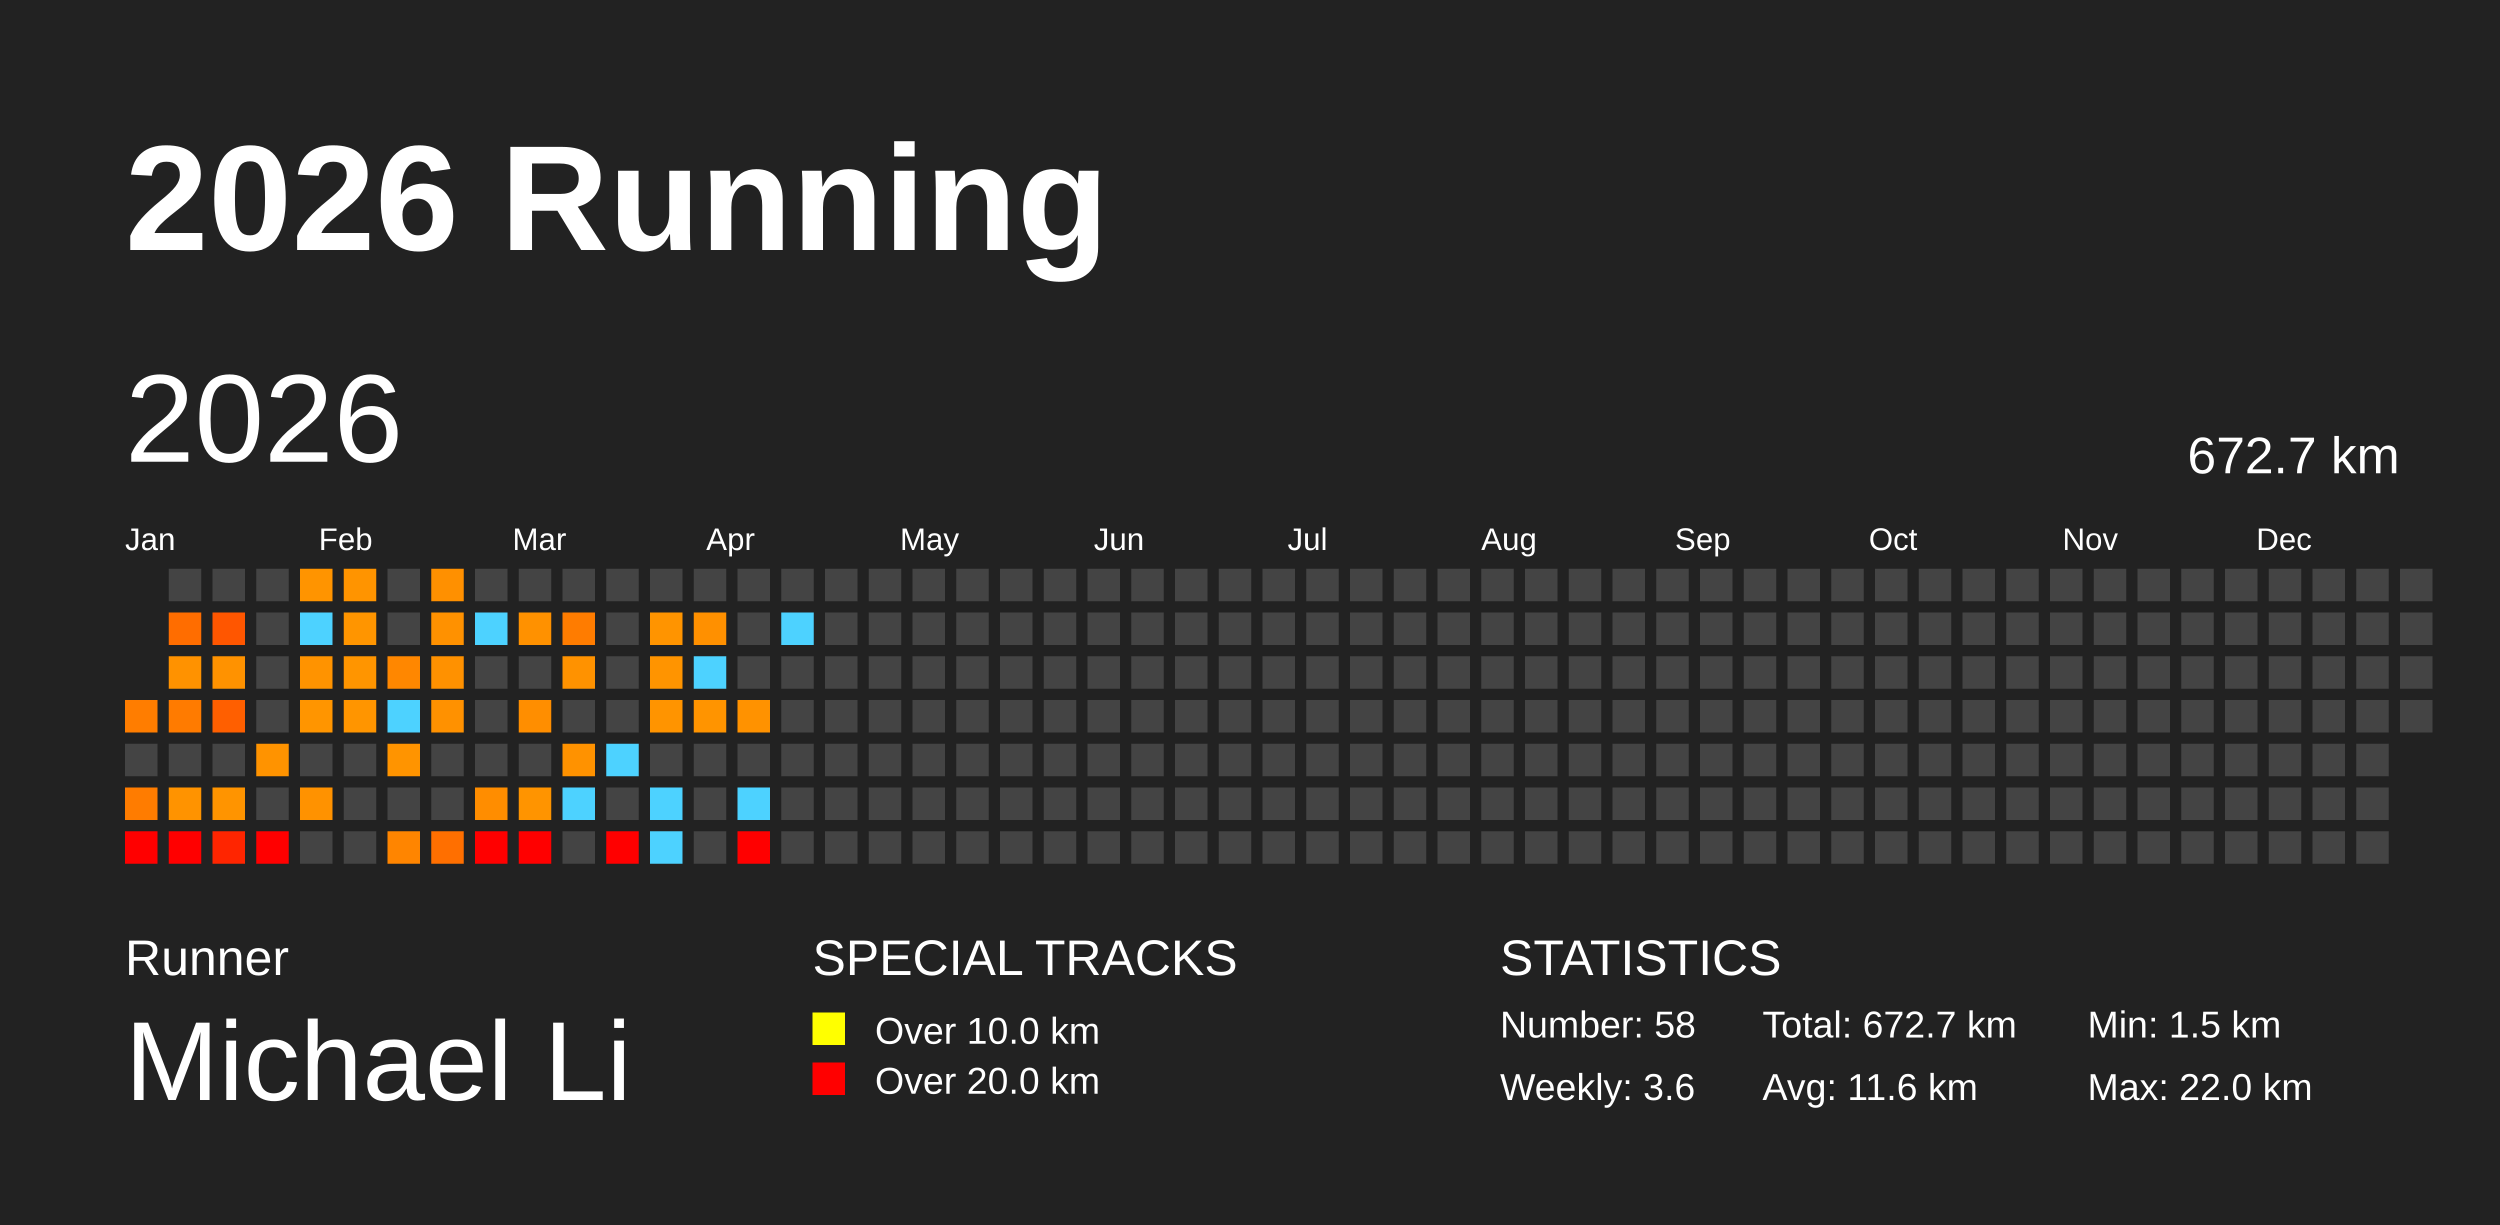
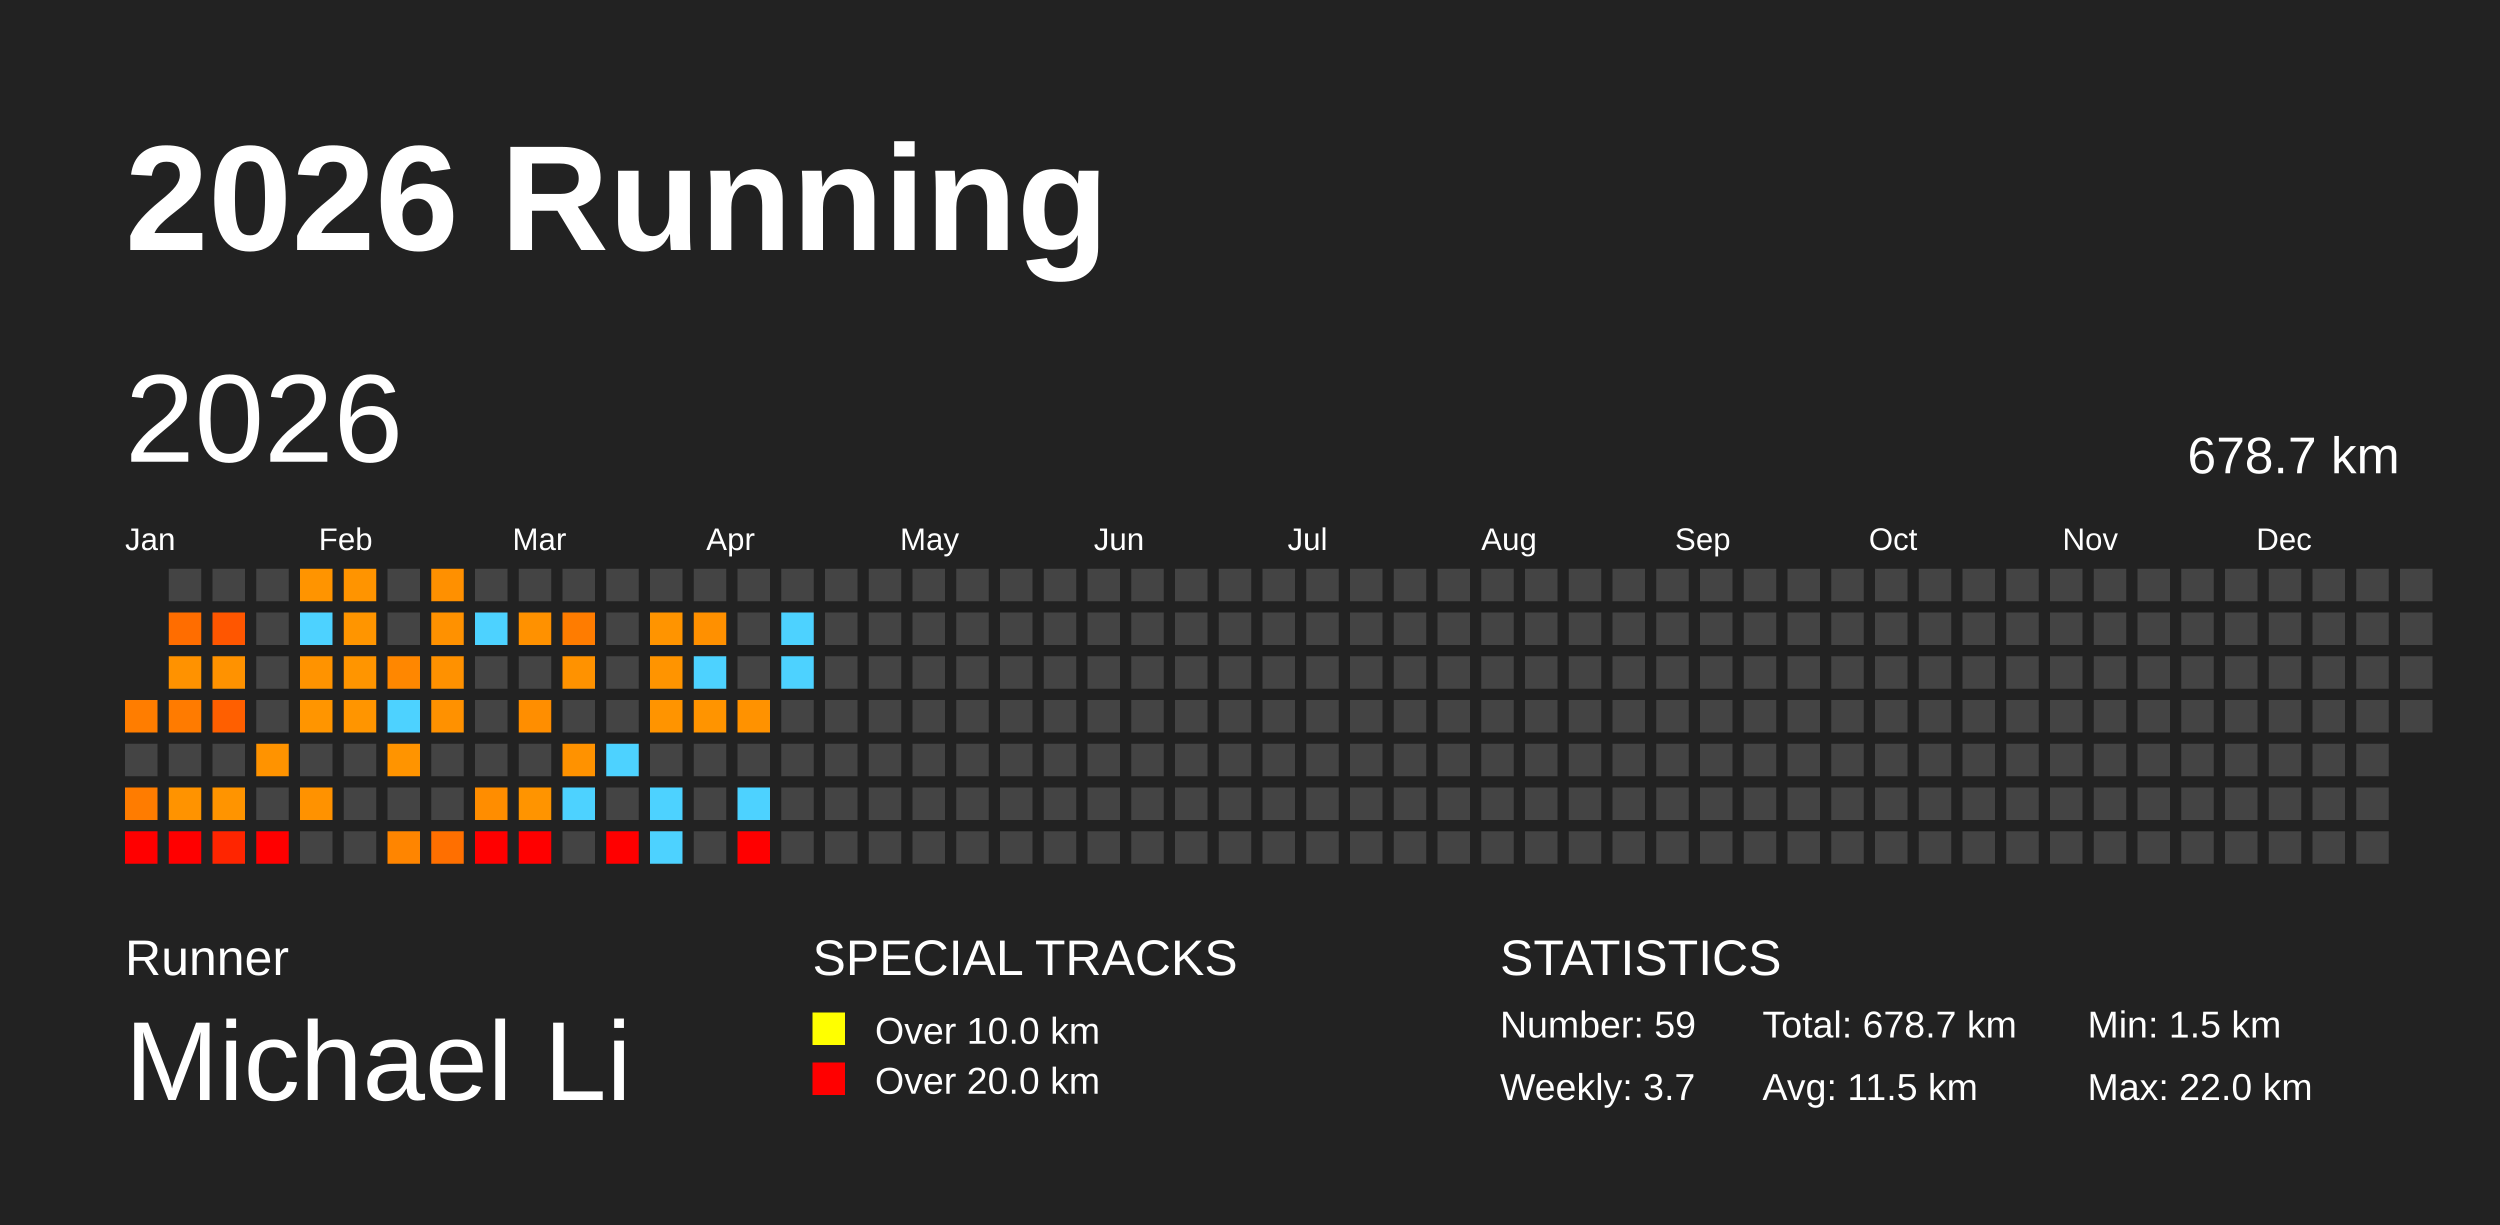
<svg xmlns="http://www.w3.org/2000/svg" baseProfile="full" height="98mm" version="1.1" viewBox="0,0,200,98" width="200mm">
  <defs />
  <rect fill="#222222" height="98" width="200" x="0" y="0" />
  <text fill="#FFFFFF" style="font-size:12px; font-family:Arial; font-weight:bold;" x="10" y="20">2026 Running</text>
  <text fill="#FFFFFF" style="font-size:4px; font-family:Arial" x="10" y="78">Runner</text>
  <text fill="#FFFFFF" style="font-size:9px; font-family:Arial" x="10" y="88">Michael Li</text>
  <text fill="#FFFFFF" style="font-size:4px; font-family:Arial" x="65" y="78">SPECIAL TRACKS</text>
  <rect fill="yellow" height="2.6" width="2.6" x="65" y="81" />
  <text fill="#FFFFFF" style="font-size:3px; font-family:Arial" x="70" y="83.5">Over 10.0 km</text>
  <rect fill="red" height="2.6" width="2.6" x="65" y="85" />
  <text fill="#FFFFFF" style="font-size:3px; font-family:Arial" x="70" y="87.5">Over 20.0 km</text>
  <text fill="#FFFFFF" style="font-size:4px; font-family:Arial" x="120" y="78">STATISTICS</text>
-   <text fill="#FFFFFF" style="font-size:3px; font-family:Arial" x="120" y="83">Number: 58</text>
-   <text fill="#FFFFFF" style="font-size:3px; font-family:Arial" x="120" y="88">Weekly: 3.6</text>
-   <text fill="#FFFFFF" style="font-size:3px; font-family:Arial" x="141" y="83">Total: 672.7 km</text>
-   <text fill="#FFFFFF" style="font-size:3px; font-family:Arial" x="141" y="88">Avg: 11.6 km</text>
+   <text fill="#FFFFFF" style="font-size:3px; font-family:Arial" x="120" y="83">Number: 59</text>
+   <text fill="#FFFFFF" style="font-size:3px; font-family:Arial" x="120" y="88">Weekly: 3.7</text>
+   <text fill="#FFFFFF" style="font-size:3px; font-family:Arial" x="141" y="83">Total: 678.7 km</text>
+   <text fill="#FFFFFF" style="font-size:3px; font-family:Arial" x="141" y="88">Avg: 11.5 km</text>
  <text fill="#FFFFFF" style="font-size:3px; font-family:Arial" x="167" y="83">Min: 1.5 km</text>
  <text fill="#FFFFFF" style="font-size:3px; font-family:Arial" x="167" y="88">Max: 22.0 km</text>
  <text dominant-baseline="hanging" fill="#FFFFFF" style="font-size:10.0px; font-family:Arial;" x="10" y="30">2026</text>
-   <text dominant-baseline="hanging" fill="#FFFFFF" style="font-size:4.125px; font-family:Arial;" x="175" y="35">672.7 km</text>
+   <text dominant-baseline="hanging" fill="#FFFFFF" style="font-size:4.125px; font-family:Arial;" x="175" y="35">678.7 km</text>
  <text fill="#FFFFFF" style="font-size:2.5px; font-family:Arial" x="10.0" y="44">Jan</text>
  <text fill="#FFFFFF" style="font-size:2.5px; font-family:Arial" x="25.5" y="44">Feb</text>
  <text fill="#FFFFFF" style="font-size:2.5px; font-family:Arial" x="41.0" y="44">Mar</text>
  <text fill="#FFFFFF" style="font-size:2.5px; font-family:Arial" x="56.5" y="44">Apr</text>
  <text fill="#FFFFFF" style="font-size:2.5px; font-family:Arial" x="72.0" y="44">May</text>
  <text fill="#FFFFFF" style="font-size:2.5px; font-family:Arial" x="87.5" y="44">Jun</text>
  <text fill="#FFFFFF" style="font-size:2.5px; font-family:Arial" x="103.0" y="44">Jul</text>
  <text fill="#FFFFFF" style="font-size:2.5px; font-family:Arial" x="118.5" y="44">Aug</text>
  <text fill="#FFFFFF" style="font-size:2.5px; font-family:Arial" x="134.0" y="44">Sep</text>
  <text fill="#FFFFFF" style="font-size:2.5px; font-family:Arial" x="149.5" y="44">Oct</text>
  <text fill="#FFFFFF" style="font-size:2.5px; font-family:Arial" x="165.0" y="44">Nov</text>
  <text fill="#FFFFFF" style="font-size:2.5px; font-family:Arial" x="180.5" y="44">Dec</text>
  <rect fill="#ff7d00" height="2.6" width="2.6" x="10.0" y="56.0" />
  <rect fill="#444444" height="2.6" width="2.6" x="10.0" y="59.5" />
  <rect fill="#ff7c00" height="2.6" width="2.6" x="10.0" y="63.0" />
  <rect fill="red" height="2.6" width="2.6" x="10.0" y="66.5" />
  <rect fill="#444444" height="2.6" width="2.6" x="13.5" y="45.5" />
  <rect fill="#ff6d00" height="2.6" width="2.6" x="13.5" y="49.0" />
  <rect fill="#ff9200" height="2.6" width="2.6" x="13.5" y="52.5" />
  <rect fill="#ff7b00" height="2.6" width="2.6" x="13.5" y="56.0" />
  <rect fill="#444444" height="2.6" width="2.6" x="13.5" y="59.5" />
  <rect fill="#ff9300" height="2.6" width="2.6" x="13.5" y="63.0" />
  <rect fill="red" height="2.6" width="2.6" x="13.5" y="66.5" />
  <rect fill="#444444" height="2.6" width="2.6" x="17.0" y="45.5" />
  <rect fill="#ff5600" height="2.6" width="2.6" x="17.0" y="49.0" />
  <rect fill="#ff9200" height="2.6" width="2.6" x="17.0" y="52.5" />
  <rect fill="#ff5f00" height="2.6" width="2.6" x="17.0" y="56.0" />
  <rect fill="#444444" height="2.6" width="2.6" x="17.0" y="59.5" />
  <rect fill="#ff9400" height="2.6" width="2.6" x="17.0" y="63.0" />
  <rect fill="#ff2500" height="2.6" width="2.6" x="17.0" y="66.5" />
  <rect fill="#444444" height="2.6" width="2.6" x="20.5" y="45.5" />
  <rect fill="#444444" height="2.6" width="2.6" x="20.5" y="49.0" />
  <rect fill="#444444" height="2.6" width="2.6" x="20.5" y="52.5" />
  <rect fill="#444444" height="2.6" width="2.6" x="20.5" y="56.0" />
  <rect fill="#ff9300" height="2.6" width="2.6" x="20.5" y="59.5" />
  <rect fill="#444444" height="2.6" width="2.6" x="20.5" y="63.0" />
  <rect fill="red" height="2.6" width="2.6" x="20.5" y="66.5" />
  <rect fill="#ff9400" height="2.6" width="2.6" x="24.0" y="45.5" />
  <rect fill="#4dd2ff" height="2.6" width="2.6" x="24.0" y="49.0" />
  <rect fill="#ff9300" height="2.6" width="2.6" x="24.0" y="52.5" />
  <rect fill="#ff9500" height="2.6" width="2.6" x="24.0" y="56.0" />
  <rect fill="#444444" height="2.6" width="2.6" x="24.0" y="59.5" />
  <rect fill="#ff9200" height="2.6" width="2.6" x="24.0" y="63.0" />
  <rect fill="#444444" height="2.6" width="2.6" x="24.0" y="66.5" />
  <rect fill="#ff9400" height="2.6" width="2.6" x="27.5" y="45.5" />
  <rect fill="#ff9500" height="2.6" width="2.6" x="27.5" y="49.0" />
  <rect fill="#ff9500" height="2.6" width="2.6" x="27.5" y="52.5" />
  <rect fill="#ff9500" height="2.6" width="2.6" x="27.5" y="56.0" />
  <rect fill="#444444" height="2.6" width="2.6" x="27.5" y="59.5" />
  <rect fill="#444444" height="2.6" width="2.6" x="27.5" y="63.0" />
  <rect fill="#444444" height="2.6" width="2.6" x="27.5" y="66.5" />
  <rect fill="#444444" height="2.6" width="2.6" x="31.0" y="45.5" />
  <rect fill="#444444" height="2.6" width="2.6" x="31.0" y="49.0" />
  <rect fill="#ff8700" height="2.6" width="2.6" x="31.0" y="52.5" />
  <rect fill="#4dd2ff" height="2.6" width="2.6" x="31.0" y="56.0" />
  <rect fill="#ff9400" height="2.6" width="2.6" x="31.0" y="59.5" />
  <rect fill="#444444" height="2.6" width="2.6" x="31.0" y="63.0" />
  <rect fill="#ff8500" height="2.6" width="2.6" x="31.0" y="66.5" />
  <rect fill="#ff9000" height="2.6" width="2.6" x="34.5" y="45.5" />
  <rect fill="#ff9100" height="2.6" width="2.6" x="34.5" y="49.0" />
  <rect fill="#ff9100" height="2.6" width="2.6" x="34.5" y="52.5" />
  <rect fill="#ff9100" height="2.6" width="2.6" x="34.5" y="56.0" />
  <rect fill="#444444" height="2.6" width="2.6" x="34.5" y="59.5" />
  <rect fill="#444444" height="2.6" width="2.6" x="34.5" y="63.0" />
  <rect fill="#ff6f00" height="2.6" width="2.6" x="34.5" y="66.5" />
  <rect fill="#444444" height="2.6" width="2.6" x="38.0" y="45.5" />
  <rect fill="#4dd2ff" height="2.6" width="2.6" x="38.0" y="49.0" />
  <rect fill="#444444" height="2.6" width="2.6" x="38.0" y="52.5" />
  <rect fill="#444444" height="2.6" width="2.6" x="38.0" y="56.0" />
  <rect fill="#444444" height="2.6" width="2.6" x="38.0" y="59.5" />
  <rect fill="#ff8d00" height="2.6" width="2.6" x="38.0" y="63.0" />
  <rect fill="red" height="2.6" width="2.6" x="38.0" y="66.5" />
  <rect fill="#444444" height="2.6" width="2.6" x="41.5" y="45.5" />
  <rect fill="#ff9100" height="2.6" width="2.6" x="41.5" y="49.0" />
  <rect fill="#444444" height="2.6" width="2.6" x="41.5" y="52.5" />
  <rect fill="#ff8e00" height="2.6" width="2.6" x="41.5" y="56.0" />
  <rect fill="#444444" height="2.6" width="2.6" x="41.5" y="59.5" />
  <rect fill="#ff9400" height="2.6" width="2.6" x="41.5" y="63.0" />
  <rect fill="red" height="2.6" width="2.6" x="41.5" y="66.5" />
  <rect fill="#444444" height="2.6" width="2.6" x="45.0" y="45.5" />
  <rect fill="#ff7c00" height="2.6" width="2.6" x="45.0" y="49.0" />
  <rect fill="#ff9200" height="2.6" width="2.6" x="45.0" y="52.5" />
  <rect fill="#444444" height="2.6" width="2.6" x="45.0" y="56.0" />
  <rect fill="#ff9200" height="2.6" width="2.6" x="45.0" y="59.5" />
  <rect fill="#4dd2ff" height="2.6" width="2.6" x="45.0" y="63.0" />
  <rect fill="#444444" height="2.6" width="2.6" x="45.0" y="66.5" />
  <rect fill="#444444" height="2.6" width="2.6" x="48.5" y="45.5" />
  <rect fill="#444444" height="2.6" width="2.6" x="48.5" y="49.0" />
  <rect fill="#444444" height="2.6" width="2.6" x="48.5" y="52.5" />
  <rect fill="#444444" height="2.6" width="2.6" x="48.5" y="56.0" />
  <rect fill="#4dd2ff" height="2.6" width="2.6" x="48.5" y="59.5" />
  <rect fill="#444444" height="2.6" width="2.6" x="48.5" y="63.0" />
  <rect fill="red" height="2.6" width="2.6" x="48.5" y="66.5" />
  <rect fill="#444444" height="2.6" width="2.6" x="52.0" y="45.5" />
  <rect fill="#ff9400" height="2.6" width="2.6" x="52.0" y="49.0" />
  <rect fill="#ff9400" height="2.6" width="2.6" x="52.0" y="52.5" />
  <rect fill="#ff9400" height="2.6" width="2.6" x="52.0" y="56.0" />
  <rect fill="#444444" height="2.6" width="2.6" x="52.0" y="59.5" />
  <rect fill="#4dd2ff" height="2.6" width="2.6" x="52.0" y="63.0" />
  <rect fill="#4dd2ff" height="2.6" width="2.6" x="52.0" y="66.5" />
  <rect fill="#444444" height="2.6" width="2.6" x="55.5" y="45.5" />
  <rect fill="#ff9000" height="2.6" width="2.6" x="55.5" y="49.0" />
  <rect fill="#4dd2ff" height="2.6" width="2.6" x="55.5" y="52.5" />
  <rect fill="#ff9400" height="2.6" width="2.6" x="55.5" y="56.0" />
  <rect fill="#444444" height="2.6" width="2.6" x="55.5" y="59.5" />
  <rect fill="#444444" height="2.6" width="2.6" x="55.5" y="63.0" />
  <rect fill="#444444" height="2.6" width="2.6" x="55.5" y="66.5" />
  <rect fill="#444444" height="2.6" width="2.6" x="59.0" y="45.5" />
  <rect fill="#444444" height="2.6" width="2.6" x="59.0" y="49.0" />
  <rect fill="#444444" height="2.6" width="2.6" x="59.0" y="52.5" />
  <rect fill="#ff9200" height="2.6" width="2.6" x="59.0" y="56.0" />
  <rect fill="#444444" height="2.6" width="2.6" x="59.0" y="59.5" />
  <rect fill="#4dd2ff" height="2.6" width="2.6" x="59.0" y="63.0" />
  <rect fill="red" height="2.6" width="2.6" x="59.0" y="66.5" />
  <rect fill="#444444" height="2.6" width="2.6" x="62.5" y="45.5" />
  <rect fill="#4dd2ff" height="2.6" width="2.6" x="62.5" y="49.0" />
-   <rect fill="#444444" height="2.6" width="2.6" x="62.5" y="52.5" />
+   <rect fill="#4dd2ff" height="2.6" width="2.6" x="62.5" y="52.5" />
  <rect fill="#444444" height="2.6" width="2.6" x="62.5" y="56.0" />
  <rect fill="#444444" height="2.6" width="2.6" x="62.5" y="59.5" />
  <rect fill="#444444" height="2.6" width="2.6" x="62.5" y="63.0" />
  <rect fill="#444444" height="2.6" width="2.6" x="62.5" y="66.5" />
  <rect fill="#444444" height="2.6" width="2.6" x="66.0" y="45.5" />
  <rect fill="#444444" height="2.6" width="2.6" x="66.0" y="49.0" />
  <rect fill="#444444" height="2.6" width="2.6" x="66.0" y="52.5" />
  <rect fill="#444444" height="2.6" width="2.6" x="66.0" y="56.0" />
  <rect fill="#444444" height="2.6" width="2.6" x="66.0" y="59.5" />
  <rect fill="#444444" height="2.6" width="2.6" x="66.0" y="63.0" />
  <rect fill="#444444" height="2.6" width="2.6" x="66.0" y="66.5" />
  <rect fill="#444444" height="2.6" width="2.6" x="69.5" y="45.5" />
  <rect fill="#444444" height="2.6" width="2.6" x="69.5" y="49.0" />
  <rect fill="#444444" height="2.6" width="2.6" x="69.5" y="52.5" />
  <rect fill="#444444" height="2.6" width="2.6" x="69.5" y="56.0" />
  <rect fill="#444444" height="2.6" width="2.6" x="69.5" y="59.5" />
  <rect fill="#444444" height="2.6" width="2.6" x="69.5" y="63.0" />
  <rect fill="#444444" height="2.6" width="2.6" x="69.5" y="66.5" />
  <rect fill="#444444" height="2.6" width="2.6" x="73.0" y="45.5" />
  <rect fill="#444444" height="2.6" width="2.6" x="73.0" y="49.0" />
  <rect fill="#444444" height="2.6" width="2.6" x="73.0" y="52.5" />
  <rect fill="#444444" height="2.6" width="2.6" x="73.0" y="56.0" />
  <rect fill="#444444" height="2.6" width="2.6" x="73.0" y="59.5" />
  <rect fill="#444444" height="2.6" width="2.6" x="73.0" y="63.0" />
  <rect fill="#444444" height="2.6" width="2.6" x="73.0" y="66.5" />
  <rect fill="#444444" height="2.6" width="2.6" x="76.5" y="45.5" />
  <rect fill="#444444" height="2.6" width="2.6" x="76.5" y="49.0" />
  <rect fill="#444444" height="2.6" width="2.6" x="76.5" y="52.5" />
  <rect fill="#444444" height="2.6" width="2.6" x="76.5" y="56.0" />
  <rect fill="#444444" height="2.6" width="2.6" x="76.5" y="59.5" />
  <rect fill="#444444" height="2.6" width="2.6" x="76.5" y="63.0" />
  <rect fill="#444444" height="2.6" width="2.6" x="76.5" y="66.5" />
  <rect fill="#444444" height="2.6" width="2.6" x="80.0" y="45.5" />
  <rect fill="#444444" height="2.6" width="2.6" x="80.0" y="49.0" />
  <rect fill="#444444" height="2.6" width="2.6" x="80.0" y="52.5" />
  <rect fill="#444444" height="2.6" width="2.6" x="80.0" y="56.0" />
  <rect fill="#444444" height="2.6" width="2.6" x="80.0" y="59.5" />
  <rect fill="#444444" height="2.6" width="2.6" x="80.0" y="63.0" />
  <rect fill="#444444" height="2.6" width="2.6" x="80.0" y="66.5" />
  <rect fill="#444444" height="2.6" width="2.6" x="83.5" y="45.5" />
  <rect fill="#444444" height="2.6" width="2.6" x="83.5" y="49.0" />
  <rect fill="#444444" height="2.6" width="2.6" x="83.5" y="52.5" />
  <rect fill="#444444" height="2.6" width="2.6" x="83.5" y="56.0" />
  <rect fill="#444444" height="2.6" width="2.6" x="83.5" y="59.5" />
  <rect fill="#444444" height="2.6" width="2.6" x="83.5" y="63.0" />
  <rect fill="#444444" height="2.6" width="2.6" x="83.5" y="66.5" />
  <rect fill="#444444" height="2.6" width="2.6" x="87.0" y="45.5" />
  <rect fill="#444444" height="2.6" width="2.6" x="87.0" y="49.0" />
  <rect fill="#444444" height="2.6" width="2.6" x="87.0" y="52.5" />
  <rect fill="#444444" height="2.6" width="2.6" x="87.0" y="56.0" />
  <rect fill="#444444" height="2.6" width="2.6" x="87.0" y="59.5" />
  <rect fill="#444444" height="2.6" width="2.6" x="87.0" y="63.0" />
  <rect fill="#444444" height="2.6" width="2.6" x="87.0" y="66.5" />
  <rect fill="#444444" height="2.6" width="2.6" x="90.5" y="45.5" />
  <rect fill="#444444" height="2.6" width="2.6" x="90.5" y="49.0" />
  <rect fill="#444444" height="2.6" width="2.6" x="90.5" y="52.5" />
  <rect fill="#444444" height="2.6" width="2.6" x="90.5" y="56.0" />
  <rect fill="#444444" height="2.6" width="2.6" x="90.5" y="59.5" />
  <rect fill="#444444" height="2.6" width="2.6" x="90.5" y="63.0" />
  <rect fill="#444444" height="2.6" width="2.6" x="90.5" y="66.5" />
  <rect fill="#444444" height="2.6" width="2.6" x="94.0" y="45.5" />
  <rect fill="#444444" height="2.6" width="2.6" x="94.0" y="49.0" />
  <rect fill="#444444" height="2.6" width="2.6" x="94.0" y="52.5" />
  <rect fill="#444444" height="2.6" width="2.6" x="94.0" y="56.0" />
  <rect fill="#444444" height="2.6" width="2.6" x="94.0" y="59.5" />
  <rect fill="#444444" height="2.6" width="2.6" x="94.0" y="63.0" />
  <rect fill="#444444" height="2.6" width="2.6" x="94.0" y="66.5" />
  <rect fill="#444444" height="2.6" width="2.6" x="97.5" y="45.5" />
  <rect fill="#444444" height="2.6" width="2.6" x="97.5" y="49.0" />
  <rect fill="#444444" height="2.6" width="2.6" x="97.5" y="52.5" />
  <rect fill="#444444" height="2.6" width="2.6" x="97.5" y="56.0" />
  <rect fill="#444444" height="2.6" width="2.6" x="97.5" y="59.5" />
  <rect fill="#444444" height="2.6" width="2.6" x="97.5" y="63.0" />
  <rect fill="#444444" height="2.6" width="2.6" x="97.5" y="66.5" />
  <rect fill="#444444" height="2.6" width="2.6" x="101.0" y="45.5" />
  <rect fill="#444444" height="2.6" width="2.6" x="101.0" y="49.0" />
  <rect fill="#444444" height="2.6" width="2.6" x="101.0" y="52.5" />
  <rect fill="#444444" height="2.6" width="2.6" x="101.0" y="56.0" />
  <rect fill="#444444" height="2.6" width="2.6" x="101.0" y="59.5" />
  <rect fill="#444444" height="2.6" width="2.6" x="101.0" y="63.0" />
  <rect fill="#444444" height="2.6" width="2.6" x="101.0" y="66.5" />
  <rect fill="#444444" height="2.6" width="2.6" x="104.5" y="45.5" />
  <rect fill="#444444" height="2.6" width="2.6" x="104.5" y="49.0" />
  <rect fill="#444444" height="2.6" width="2.6" x="104.5" y="52.5" />
  <rect fill="#444444" height="2.6" width="2.6" x="104.5" y="56.0" />
  <rect fill="#444444" height="2.6" width="2.6" x="104.5" y="59.5" />
  <rect fill="#444444" height="2.6" width="2.6" x="104.5" y="63.0" />
  <rect fill="#444444" height="2.6" width="2.6" x="104.5" y="66.5" />
  <rect fill="#444444" height="2.6" width="2.6" x="108.0" y="45.5" />
  <rect fill="#444444" height="2.6" width="2.6" x="108.0" y="49.0" />
  <rect fill="#444444" height="2.6" width="2.6" x="108.0" y="52.5" />
  <rect fill="#444444" height="2.6" width="2.6" x="108.0" y="56.0" />
  <rect fill="#444444" height="2.6" width="2.6" x="108.0" y="59.5" />
  <rect fill="#444444" height="2.6" width="2.6" x="108.0" y="63.0" />
  <rect fill="#444444" height="2.6" width="2.6" x="108.0" y="66.5" />
  <rect fill="#444444" height="2.6" width="2.6" x="111.5" y="45.5" />
  <rect fill="#444444" height="2.6" width="2.6" x="111.5" y="49.0" />
  <rect fill="#444444" height="2.6" width="2.6" x="111.5" y="52.5" />
  <rect fill="#444444" height="2.6" width="2.6" x="111.5" y="56.0" />
  <rect fill="#444444" height="2.6" width="2.6" x="111.5" y="59.5" />
  <rect fill="#444444" height="2.6" width="2.6" x="111.5" y="63.0" />
  <rect fill="#444444" height="2.6" width="2.6" x="111.5" y="66.5" />
  <rect fill="#444444" height="2.6" width="2.6" x="115.0" y="45.5" />
  <rect fill="#444444" height="2.6" width="2.6" x="115.0" y="49.0" />
  <rect fill="#444444" height="2.6" width="2.6" x="115.0" y="52.5" />
  <rect fill="#444444" height="2.6" width="2.6" x="115.0" y="56.0" />
  <rect fill="#444444" height="2.6" width="2.6" x="115.0" y="59.5" />
  <rect fill="#444444" height="2.6" width="2.6" x="115.0" y="63.0" />
  <rect fill="#444444" height="2.6" width="2.6" x="115.0" y="66.5" />
  <rect fill="#444444" height="2.6" width="2.6" x="118.5" y="45.5" />
  <rect fill="#444444" height="2.6" width="2.6" x="118.5" y="49.0" />
  <rect fill="#444444" height="2.6" width="2.6" x="118.5" y="52.5" />
  <rect fill="#444444" height="2.6" width="2.6" x="118.5" y="56.0" />
  <rect fill="#444444" height="2.6" width="2.6" x="118.5" y="59.5" />
  <rect fill="#444444" height="2.6" width="2.6" x="118.5" y="63.0" />
  <rect fill="#444444" height="2.6" width="2.6" x="118.5" y="66.5" />
  <rect fill="#444444" height="2.6" width="2.6" x="122.0" y="45.5" />
  <rect fill="#444444" height="2.6" width="2.6" x="122.0" y="49.0" />
  <rect fill="#444444" height="2.6" width="2.6" x="122.0" y="52.5" />
  <rect fill="#444444" height="2.6" width="2.6" x="122.0" y="56.0" />
  <rect fill="#444444" height="2.6" width="2.6" x="122.0" y="59.5" />
  <rect fill="#444444" height="2.6" width="2.6" x="122.0" y="63.0" />
  <rect fill="#444444" height="2.6" width="2.6" x="122.0" y="66.5" />
  <rect fill="#444444" height="2.6" width="2.6" x="125.5" y="45.5" />
  <rect fill="#444444" height="2.6" width="2.6" x="125.5" y="49.0" />
  <rect fill="#444444" height="2.6" width="2.6" x="125.5" y="52.5" />
  <rect fill="#444444" height="2.6" width="2.6" x="125.5" y="56.0" />
  <rect fill="#444444" height="2.6" width="2.6" x="125.5" y="59.5" />
  <rect fill="#444444" height="2.6" width="2.6" x="125.5" y="63.0" />
  <rect fill="#444444" height="2.6" width="2.6" x="125.5" y="66.5" />
  <rect fill="#444444" height="2.6" width="2.6" x="129.0" y="45.5" />
  <rect fill="#444444" height="2.6" width="2.6" x="129.0" y="49.0" />
  <rect fill="#444444" height="2.6" width="2.6" x="129.0" y="52.5" />
  <rect fill="#444444" height="2.6" width="2.6" x="129.0" y="56.0" />
  <rect fill="#444444" height="2.6" width="2.6" x="129.0" y="59.5" />
  <rect fill="#444444" height="2.6" width="2.6" x="129.0" y="63.0" />
  <rect fill="#444444" height="2.6" width="2.6" x="129.0" y="66.5" />
  <rect fill="#444444" height="2.6" width="2.6" x="132.5" y="45.5" />
  <rect fill="#444444" height="2.6" width="2.6" x="132.5" y="49.0" />
  <rect fill="#444444" height="2.6" width="2.6" x="132.5" y="52.5" />
  <rect fill="#444444" height="2.6" width="2.6" x="132.5" y="56.0" />
  <rect fill="#444444" height="2.6" width="2.6" x="132.5" y="59.5" />
  <rect fill="#444444" height="2.6" width="2.6" x="132.5" y="63.0" />
  <rect fill="#444444" height="2.6" width="2.6" x="132.5" y="66.5" />
  <rect fill="#444444" height="2.6" width="2.6" x="136.0" y="45.5" />
  <rect fill="#444444" height="2.6" width="2.6" x="136.0" y="49.0" />
  <rect fill="#444444" height="2.6" width="2.6" x="136.0" y="52.5" />
  <rect fill="#444444" height="2.6" width="2.6" x="136.0" y="56.0" />
  <rect fill="#444444" height="2.6" width="2.6" x="136.0" y="59.5" />
  <rect fill="#444444" height="2.6" width="2.6" x="136.0" y="63.0" />
  <rect fill="#444444" height="2.6" width="2.6" x="136.0" y="66.5" />
  <rect fill="#444444" height="2.6" width="2.6" x="139.5" y="45.5" />
  <rect fill="#444444" height="2.6" width="2.6" x="139.5" y="49.0" />
  <rect fill="#444444" height="2.6" width="2.6" x="139.5" y="52.5" />
  <rect fill="#444444" height="2.6" width="2.6" x="139.5" y="56.0" />
  <rect fill="#444444" height="2.6" width="2.6" x="139.5" y="59.5" />
  <rect fill="#444444" height="2.6" width="2.6" x="139.5" y="63.0" />
  <rect fill="#444444" height="2.6" width="2.6" x="139.5" y="66.5" />
  <rect fill="#444444" height="2.6" width="2.6" x="143.0" y="45.5" />
  <rect fill="#444444" height="2.6" width="2.6" x="143.0" y="49.0" />
  <rect fill="#444444" height="2.6" width="2.6" x="143.0" y="52.5" />
  <rect fill="#444444" height="2.6" width="2.6" x="143.0" y="56.0" />
  <rect fill="#444444" height="2.6" width="2.6" x="143.0" y="59.5" />
  <rect fill="#444444" height="2.6" width="2.6" x="143.0" y="63.0" />
  <rect fill="#444444" height="2.6" width="2.6" x="143.0" y="66.5" />
  <rect fill="#444444" height="2.6" width="2.6" x="146.5" y="45.5" />
  <rect fill="#444444" height="2.6" width="2.6" x="146.5" y="49.0" />
  <rect fill="#444444" height="2.6" width="2.6" x="146.5" y="52.5" />
  <rect fill="#444444" height="2.6" width="2.6" x="146.5" y="56.0" />
  <rect fill="#444444" height="2.6" width="2.6" x="146.5" y="59.5" />
  <rect fill="#444444" height="2.6" width="2.6" x="146.5" y="63.0" />
  <rect fill="#444444" height="2.6" width="2.6" x="146.5" y="66.5" />
  <rect fill="#444444" height="2.6" width="2.6" x="150.0" y="45.5" />
  <rect fill="#444444" height="2.6" width="2.6" x="150.0" y="49.0" />
  <rect fill="#444444" height="2.6" width="2.6" x="150.0" y="52.5" />
  <rect fill="#444444" height="2.6" width="2.6" x="150.0" y="56.0" />
  <rect fill="#444444" height="2.6" width="2.6" x="150.0" y="59.5" />
  <rect fill="#444444" height="2.6" width="2.6" x="150.0" y="63.0" />
  <rect fill="#444444" height="2.6" width="2.6" x="150.0" y="66.5" />
  <rect fill="#444444" height="2.6" width="2.6" x="153.5" y="45.5" />
  <rect fill="#444444" height="2.6" width="2.6" x="153.5" y="49.0" />
  <rect fill="#444444" height="2.6" width="2.6" x="153.5" y="52.5" />
  <rect fill="#444444" height="2.6" width="2.6" x="153.5" y="56.0" />
  <rect fill="#444444" height="2.6" width="2.6" x="153.5" y="59.5" />
  <rect fill="#444444" height="2.6" width="2.6" x="153.5" y="63.0" />
  <rect fill="#444444" height="2.6" width="2.6" x="153.5" y="66.5" />
  <rect fill="#444444" height="2.6" width="2.6" x="157.0" y="45.5" />
  <rect fill="#444444" height="2.6" width="2.6" x="157.0" y="49.0" />
  <rect fill="#444444" height="2.6" width="2.6" x="157.0" y="52.5" />
  <rect fill="#444444" height="2.6" width="2.6" x="157.0" y="56.0" />
  <rect fill="#444444" height="2.6" width="2.6" x="157.0" y="59.5" />
  <rect fill="#444444" height="2.6" width="2.6" x="157.0" y="63.0" />
  <rect fill="#444444" height="2.6" width="2.6" x="157.0" y="66.5" />
  <rect fill="#444444" height="2.6" width="2.6" x="160.5" y="45.5" />
  <rect fill="#444444" height="2.6" width="2.6" x="160.5" y="49.0" />
  <rect fill="#444444" height="2.6" width="2.6" x="160.5" y="52.5" />
  <rect fill="#444444" height="2.6" width="2.6" x="160.5" y="56.0" />
  <rect fill="#444444" height="2.6" width="2.6" x="160.5" y="59.5" />
  <rect fill="#444444" height="2.6" width="2.6" x="160.5" y="63.0" />
  <rect fill="#444444" height="2.6" width="2.6" x="160.5" y="66.5" />
  <rect fill="#444444" height="2.6" width="2.6" x="164.0" y="45.5" />
  <rect fill="#444444" height="2.6" width="2.6" x="164.0" y="49.0" />
  <rect fill="#444444" height="2.6" width="2.6" x="164.0" y="52.5" />
  <rect fill="#444444" height="2.6" width="2.6" x="164.0" y="56.0" />
  <rect fill="#444444" height="2.6" width="2.6" x="164.0" y="59.5" />
  <rect fill="#444444" height="2.6" width="2.6" x="164.0" y="63.0" />
  <rect fill="#444444" height="2.6" width="2.6" x="164.0" y="66.5" />
  <rect fill="#444444" height="2.6" width="2.6" x="167.5" y="45.5" />
  <rect fill="#444444" height="2.6" width="2.6" x="167.5" y="49.0" />
  <rect fill="#444444" height="2.6" width="2.6" x="167.5" y="52.5" />
  <rect fill="#444444" height="2.6" width="2.6" x="167.5" y="56.0" />
  <rect fill="#444444" height="2.6" width="2.6" x="167.5" y="59.5" />
  <rect fill="#444444" height="2.6" width="2.6" x="167.5" y="63.0" />
  <rect fill="#444444" height="2.6" width="2.6" x="167.5" y="66.5" />
  <rect fill="#444444" height="2.6" width="2.6" x="171.0" y="45.5" />
  <rect fill="#444444" height="2.6" width="2.6" x="171.0" y="49.0" />
  <rect fill="#444444" height="2.6" width="2.6" x="171.0" y="52.5" />
  <rect fill="#444444" height="2.6" width="2.6" x="171.0" y="56.0" />
  <rect fill="#444444" height="2.6" width="2.6" x="171.0" y="59.5" />
  <rect fill="#444444" height="2.6" width="2.6" x="171.0" y="63.0" />
  <rect fill="#444444" height="2.6" width="2.6" x="171.0" y="66.5" />
  <rect fill="#444444" height="2.6" width="2.6" x="174.5" y="45.5" />
  <rect fill="#444444" height="2.6" width="2.6" x="174.5" y="49.0" />
  <rect fill="#444444" height="2.6" width="2.6" x="174.5" y="52.5" />
  <rect fill="#444444" height="2.6" width="2.6" x="174.5" y="56.0" />
  <rect fill="#444444" height="2.6" width="2.6" x="174.5" y="59.5" />
  <rect fill="#444444" height="2.6" width="2.6" x="174.5" y="63.0" />
  <rect fill="#444444" height="2.6" width="2.6" x="174.5" y="66.5" />
  <rect fill="#444444" height="2.6" width="2.6" x="178.0" y="45.5" />
  <rect fill="#444444" height="2.6" width="2.6" x="178.0" y="49.0" />
  <rect fill="#444444" height="2.6" width="2.6" x="178.0" y="52.5" />
  <rect fill="#444444" height="2.6" width="2.6" x="178.0" y="56.0" />
  <rect fill="#444444" height="2.6" width="2.6" x="178.0" y="59.5" />
  <rect fill="#444444" height="2.6" width="2.6" x="178.0" y="63.0" />
  <rect fill="#444444" height="2.6" width="2.6" x="178.0" y="66.5" />
  <rect fill="#444444" height="2.6" width="2.6" x="181.5" y="45.5" />
  <rect fill="#444444" height="2.6" width="2.6" x="181.5" y="49.0" />
  <rect fill="#444444" height="2.6" width="2.6" x="181.5" y="52.5" />
  <rect fill="#444444" height="2.6" width="2.6" x="181.5" y="56.0" />
  <rect fill="#444444" height="2.6" width="2.6" x="181.5" y="59.5" />
  <rect fill="#444444" height="2.6" width="2.6" x="181.5" y="63.0" />
  <rect fill="#444444" height="2.6" width="2.6" x="181.5" y="66.5" />
  <rect fill="#444444" height="2.6" width="2.6" x="185.0" y="45.5" />
  <rect fill="#444444" height="2.6" width="2.6" x="185.0" y="49.0" />
  <rect fill="#444444" height="2.6" width="2.6" x="185.0" y="52.5" />
  <rect fill="#444444" height="2.6" width="2.6" x="185.0" y="56.0" />
  <rect fill="#444444" height="2.6" width="2.6" x="185.0" y="59.5" />
  <rect fill="#444444" height="2.6" width="2.6" x="185.0" y="63.0" />
  <rect fill="#444444" height="2.6" width="2.6" x="185.0" y="66.5" />
  <rect fill="#444444" height="2.6" width="2.6" x="188.5" y="45.5" />
  <rect fill="#444444" height="2.6" width="2.6" x="188.5" y="49.0" />
  <rect fill="#444444" height="2.6" width="2.6" x="188.5" y="52.5" />
  <rect fill="#444444" height="2.6" width="2.6" x="188.5" y="56.0" />
  <rect fill="#444444" height="2.6" width="2.6" x="188.5" y="59.5" />
  <rect fill="#444444" height="2.6" width="2.6" x="188.5" y="63.0" />
  <rect fill="#444444" height="2.6" width="2.6" x="188.5" y="66.5" />
  <rect fill="#444444" height="2.6" width="2.6" x="192.0" y="45.5" />
  <rect fill="#444444" height="2.6" width="2.6" x="192.0" y="49.0" />
  <rect fill="#444444" height="2.6" width="2.6" x="192.0" y="52.5" />
  <rect fill="#444444" height="2.6" width="2.6" x="192.0" y="56.0" />
</svg>
